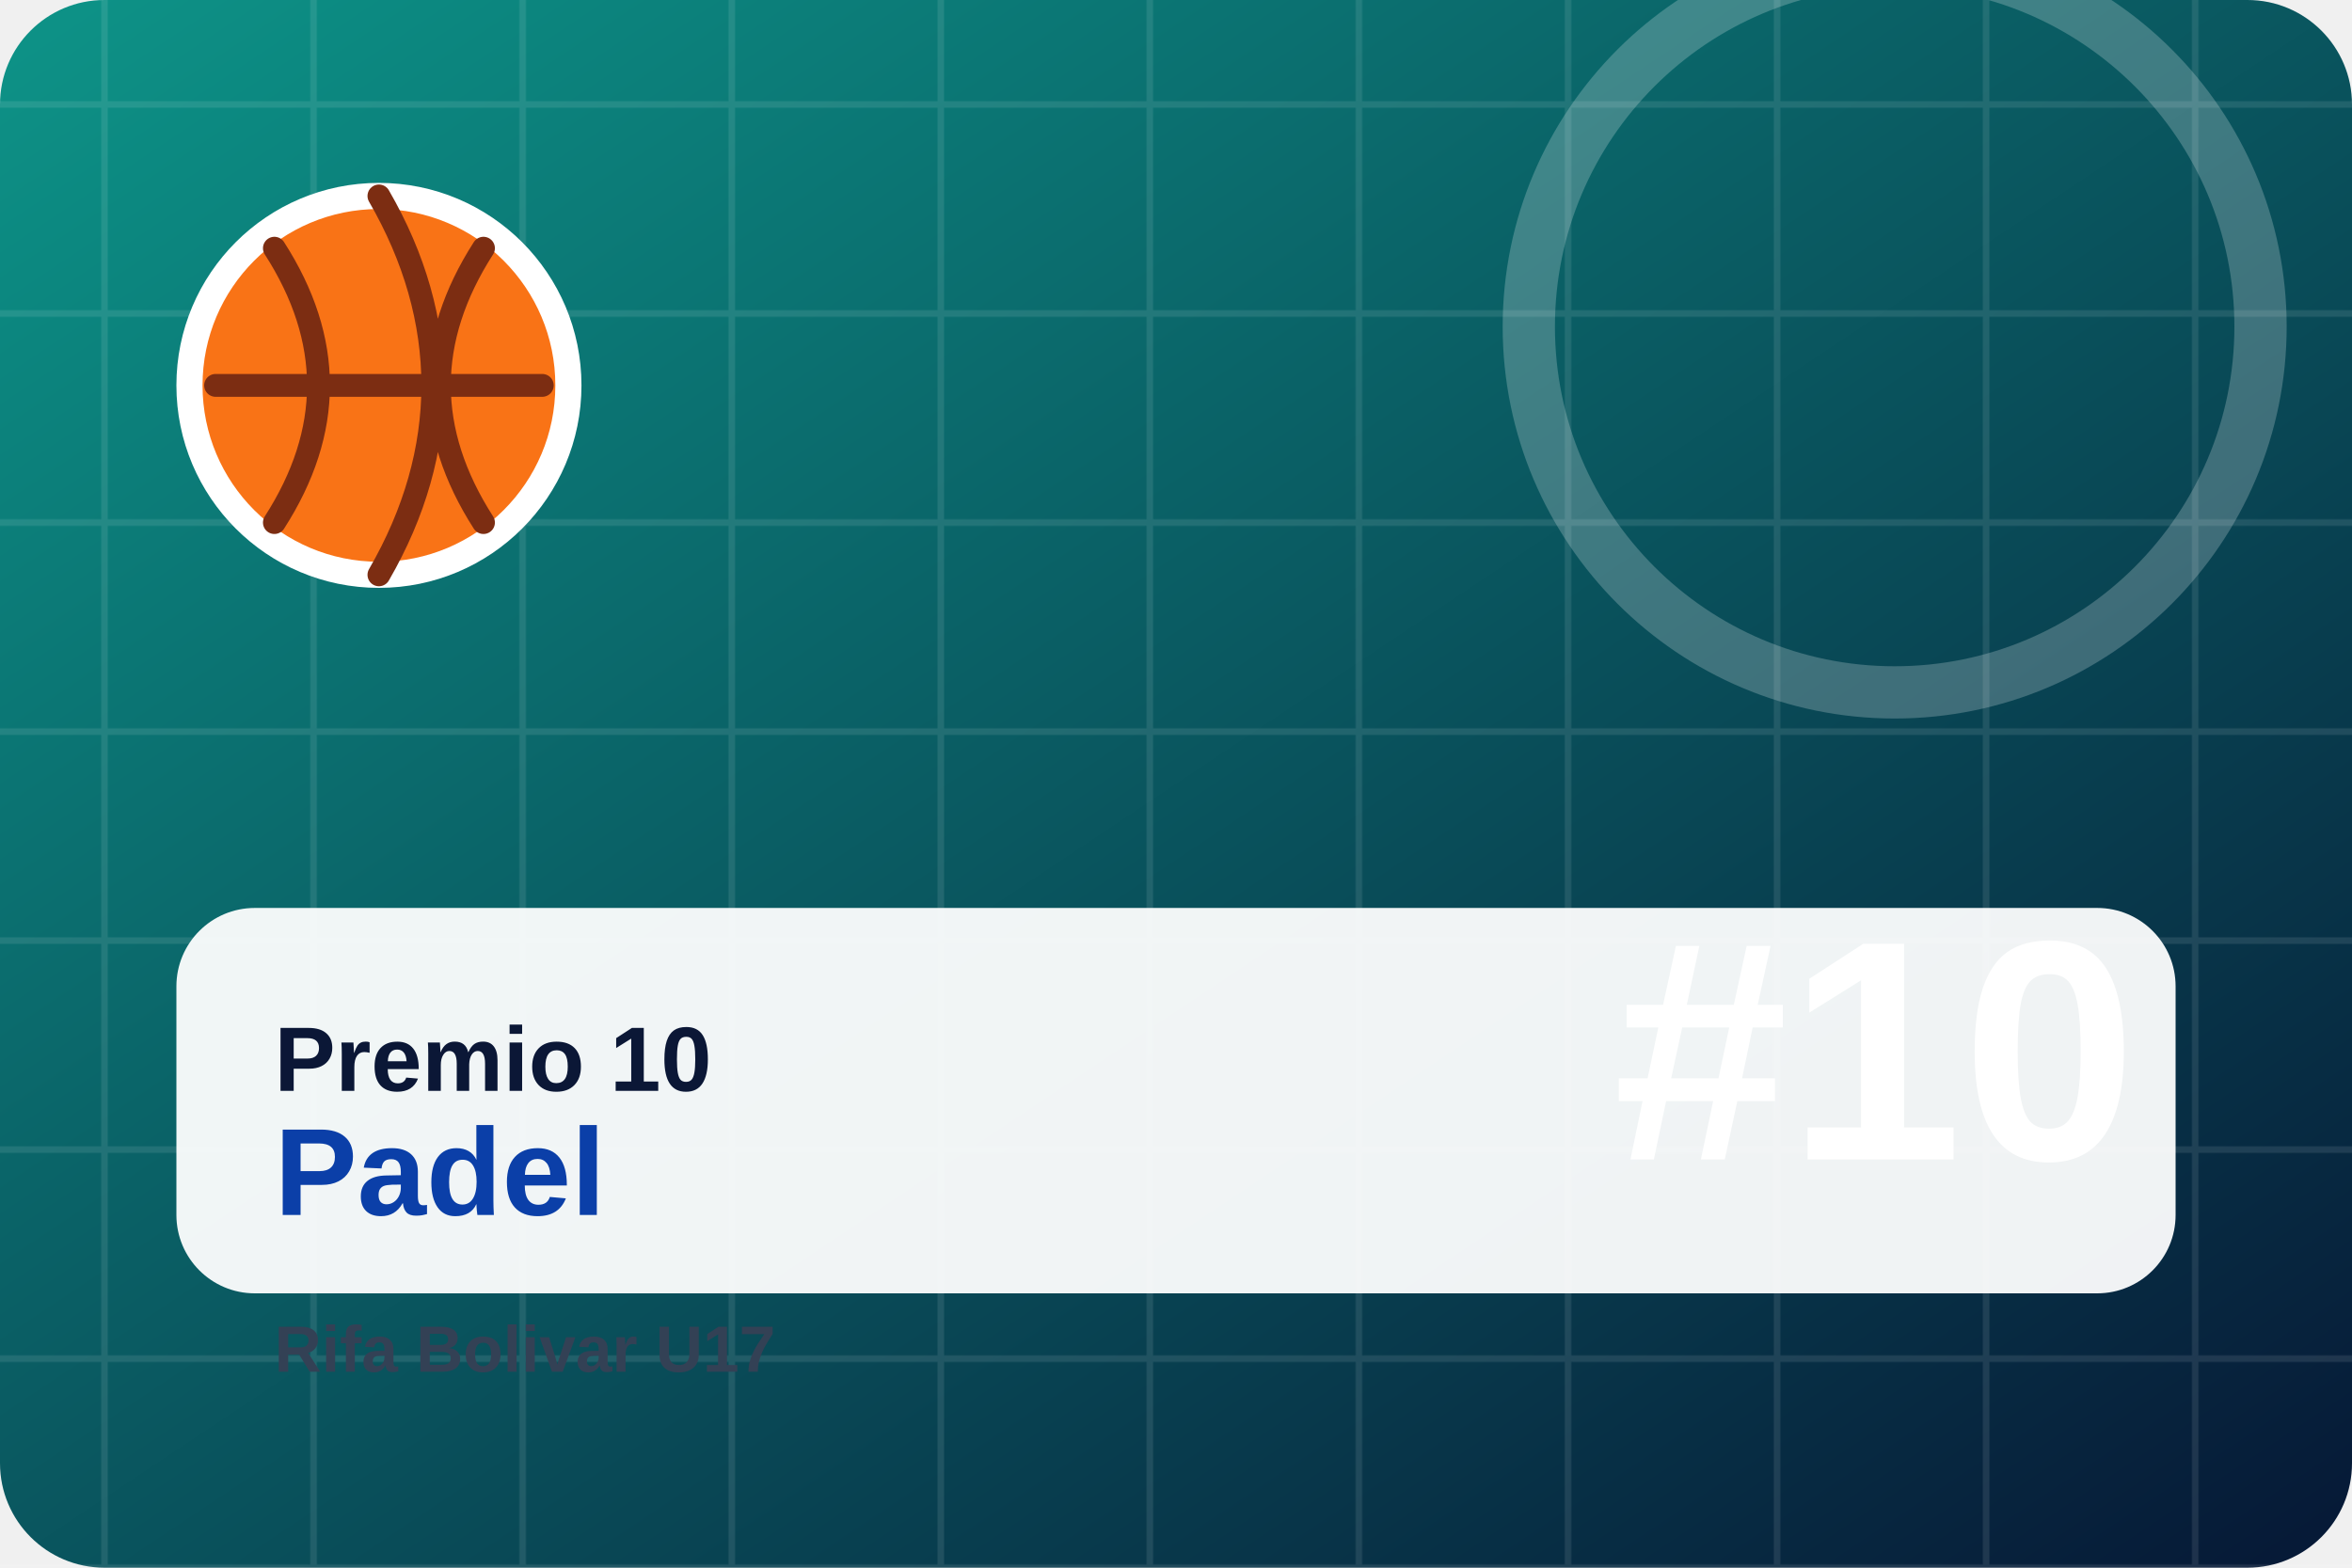
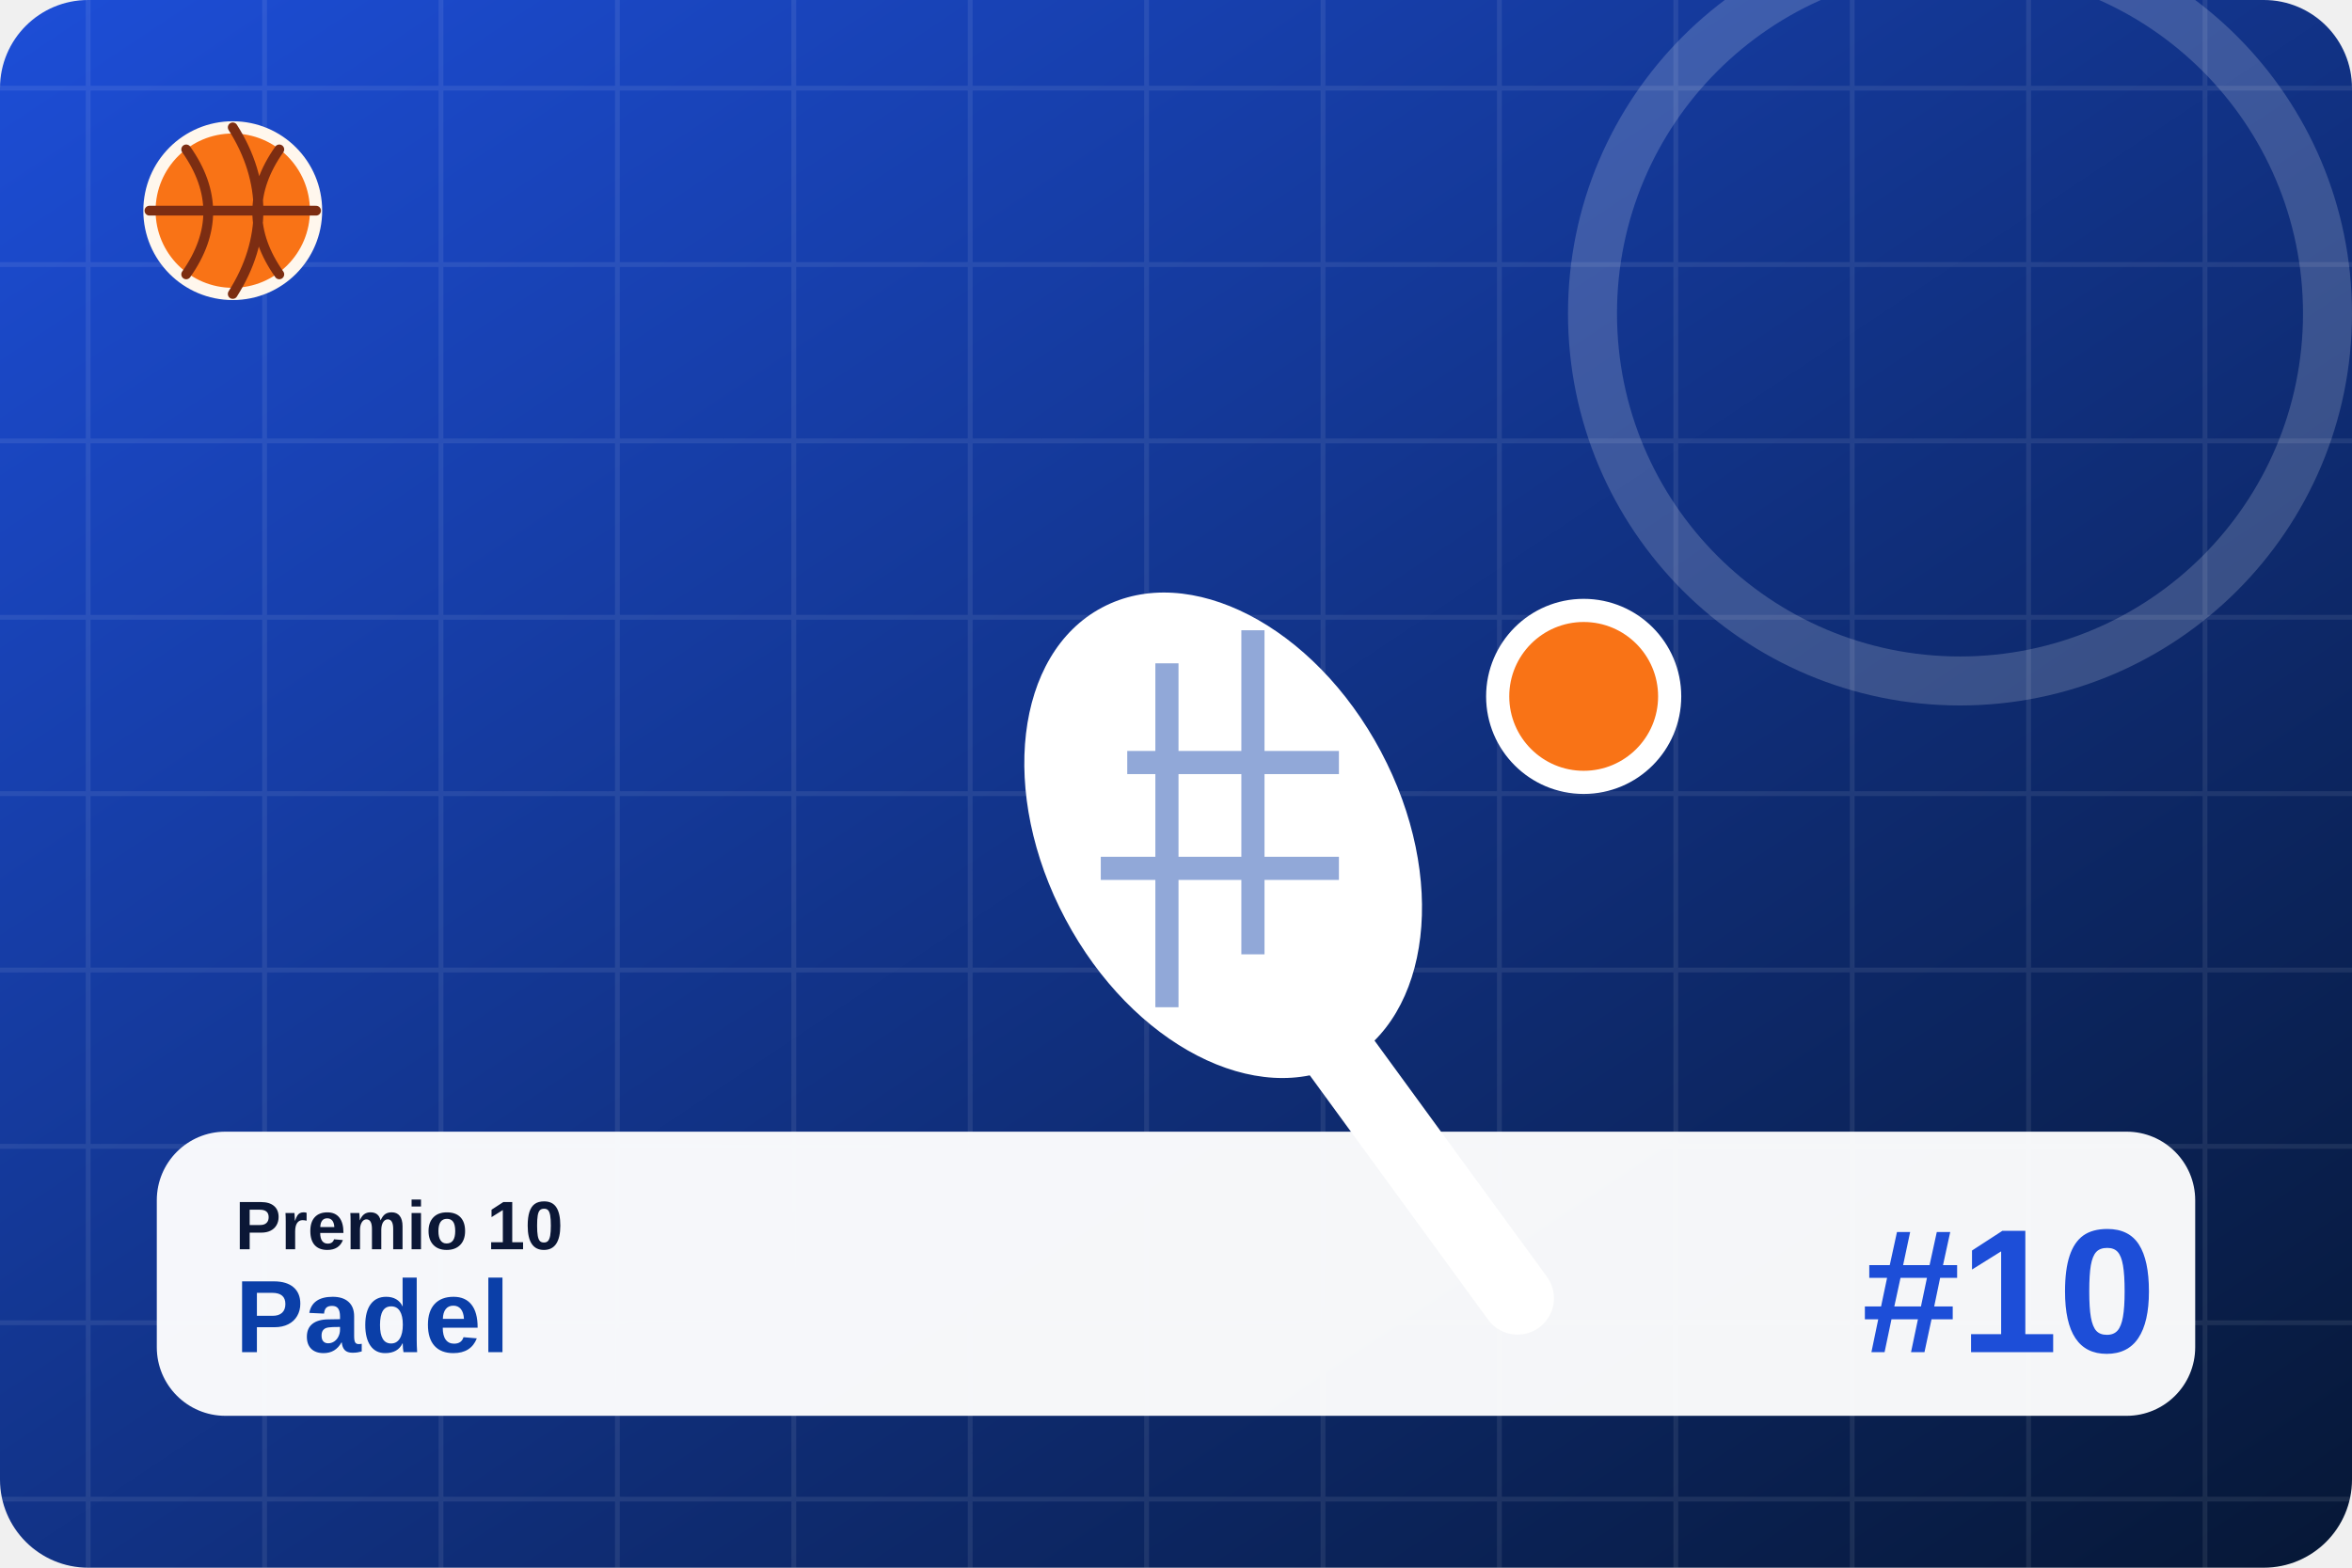
- <svg xmlns="http://www.w3.org/2000/svg" width="720" height="480" viewBox="0 0 720 480" role="img" aria-label="Premio 10 Padel">
+ <svg xmlns="http://www.w3.org/2000/svg" width="960" height="640" viewBox="0 0 960 640" role="img" aria-label="Premio 10 Padel">
  <defs>
    <linearGradient id="bg" x1="0" x2="1" y1="0" y2="1">
-       <stop offset="0" stop-color="#0d9488" />
+       <stop offset="0" stop-color="#1d4ed8" />
      <stop offset="1" stop-color="#061735" />
    </linearGradient>
-     <pattern id="court" width="64" height="64" patternUnits="userSpaceOnUse">
-       <path d="M0 32h64M32 0v64" stroke="rgba(255,255,255,.1)" stroke-width="2" />
+     <pattern id="court" width="72" height="72" patternUnits="userSpaceOnUse">
+       <path d="M0 36h72M36 0v72" stroke="rgba(255,255,255,.08)" stroke-width="2" />
    </pattern>
  </defs>
-   <rect width="720" height="480" rx="32" fill="url(#bg)" />
-   <rect width="720" height="480" fill="url(#court)" />
-   <circle cx="580" cy="100" r="112" fill="none" stroke="rgba(255,255,255,.22)" stroke-width="16" />
-   <circle cx="116" cy="118" r="58" fill="#f97316" stroke="#fff" stroke-width="8" />
-   <path d="M66 118h100M116 60c22 38 22 78 0 116M84 76c18 28 18 56 0 84M148 76c-18 28-18 56 0 84" stroke="#7c2d12" stroke-width="7" fill="none" stroke-linecap="round" />
-   <rect x="54" y="278" width="612" height="118" rx="24" fill="rgba(255,255,255,.94)" />
-   <text x="84" y="334" fill="#0b1736" font-family="Arial, sans-serif" font-size="28" font-weight="800">Premio 10</text>
-   <text x="84" y="372" fill="#0b3fa8" font-family="Arial, sans-serif" font-size="38" font-weight="900">Padel</text>
-   <text x="84" y="420" fill="#334155" font-family="Arial, sans-serif" font-size="20" font-weight="700">Rifa Bolivar U17</text>
-   <text x="574" y="355" text-anchor="middle" fill="#fff" font-family="Arial, sans-serif" font-size="96" font-weight="900">#10</text>
+   <rect width="960" height="640" rx="36" fill="url(#bg)" />
+   <rect width="960" height="640" fill="url(#court)" />
+   <circle cx="800" cy="128" r="150" fill="none" stroke="rgba(255,255,255,.18)" stroke-width="20" />
+   <circle cx="95" cy="86" r="34" fill="#f97316" stroke="#fff7ed" stroke-width="5" />
+   <path d="M61 86h68M95 52c14 22 14 46 0 68M76 61c12 17 12 34 0 51M114 61c-12 17-12 34 0 51" fill="none" stroke="#7c2d12" stroke-width="4" stroke-linecap="round" />
+   <g transform="translate(182 44) scale(1.35)">
+     <ellipse cx="235" cy="220" rx="54" ry="78" fill="#fff" transform="rotate(-28 235 220)" />
+     <path d="M270 286l54 74" stroke="#fff" stroke-width="22" stroke-linecap="round" />
+     <circle cx="344" cy="178" r="26" fill="#f97316" stroke="#fff" stroke-width="7" />
+     <path d="M206 198h64M198 230h72M218 168v104M244 158v98" stroke="#0b3fa8" stroke-width="7" opacity=".45" />
+   </g>
+   <rect x="64" y="462" width="832" height="116" rx="28" fill="rgba(255,255,255,.96)" />
+   <text x="96" y="510" fill="#0b1736" font-family="Arial, sans-serif" font-size="28" font-weight="900">Premio 10</text>
+   <text x="96" y="552" fill="#0b3fa8" font-family="Arial, sans-serif" font-size="42" font-weight="900">Padel</text>
+   <text x="820" y="552" text-anchor="middle" fill="#1d4ed8" font-family="Arial, sans-serif" font-size="72" font-weight="900">#10</text>
</svg>
